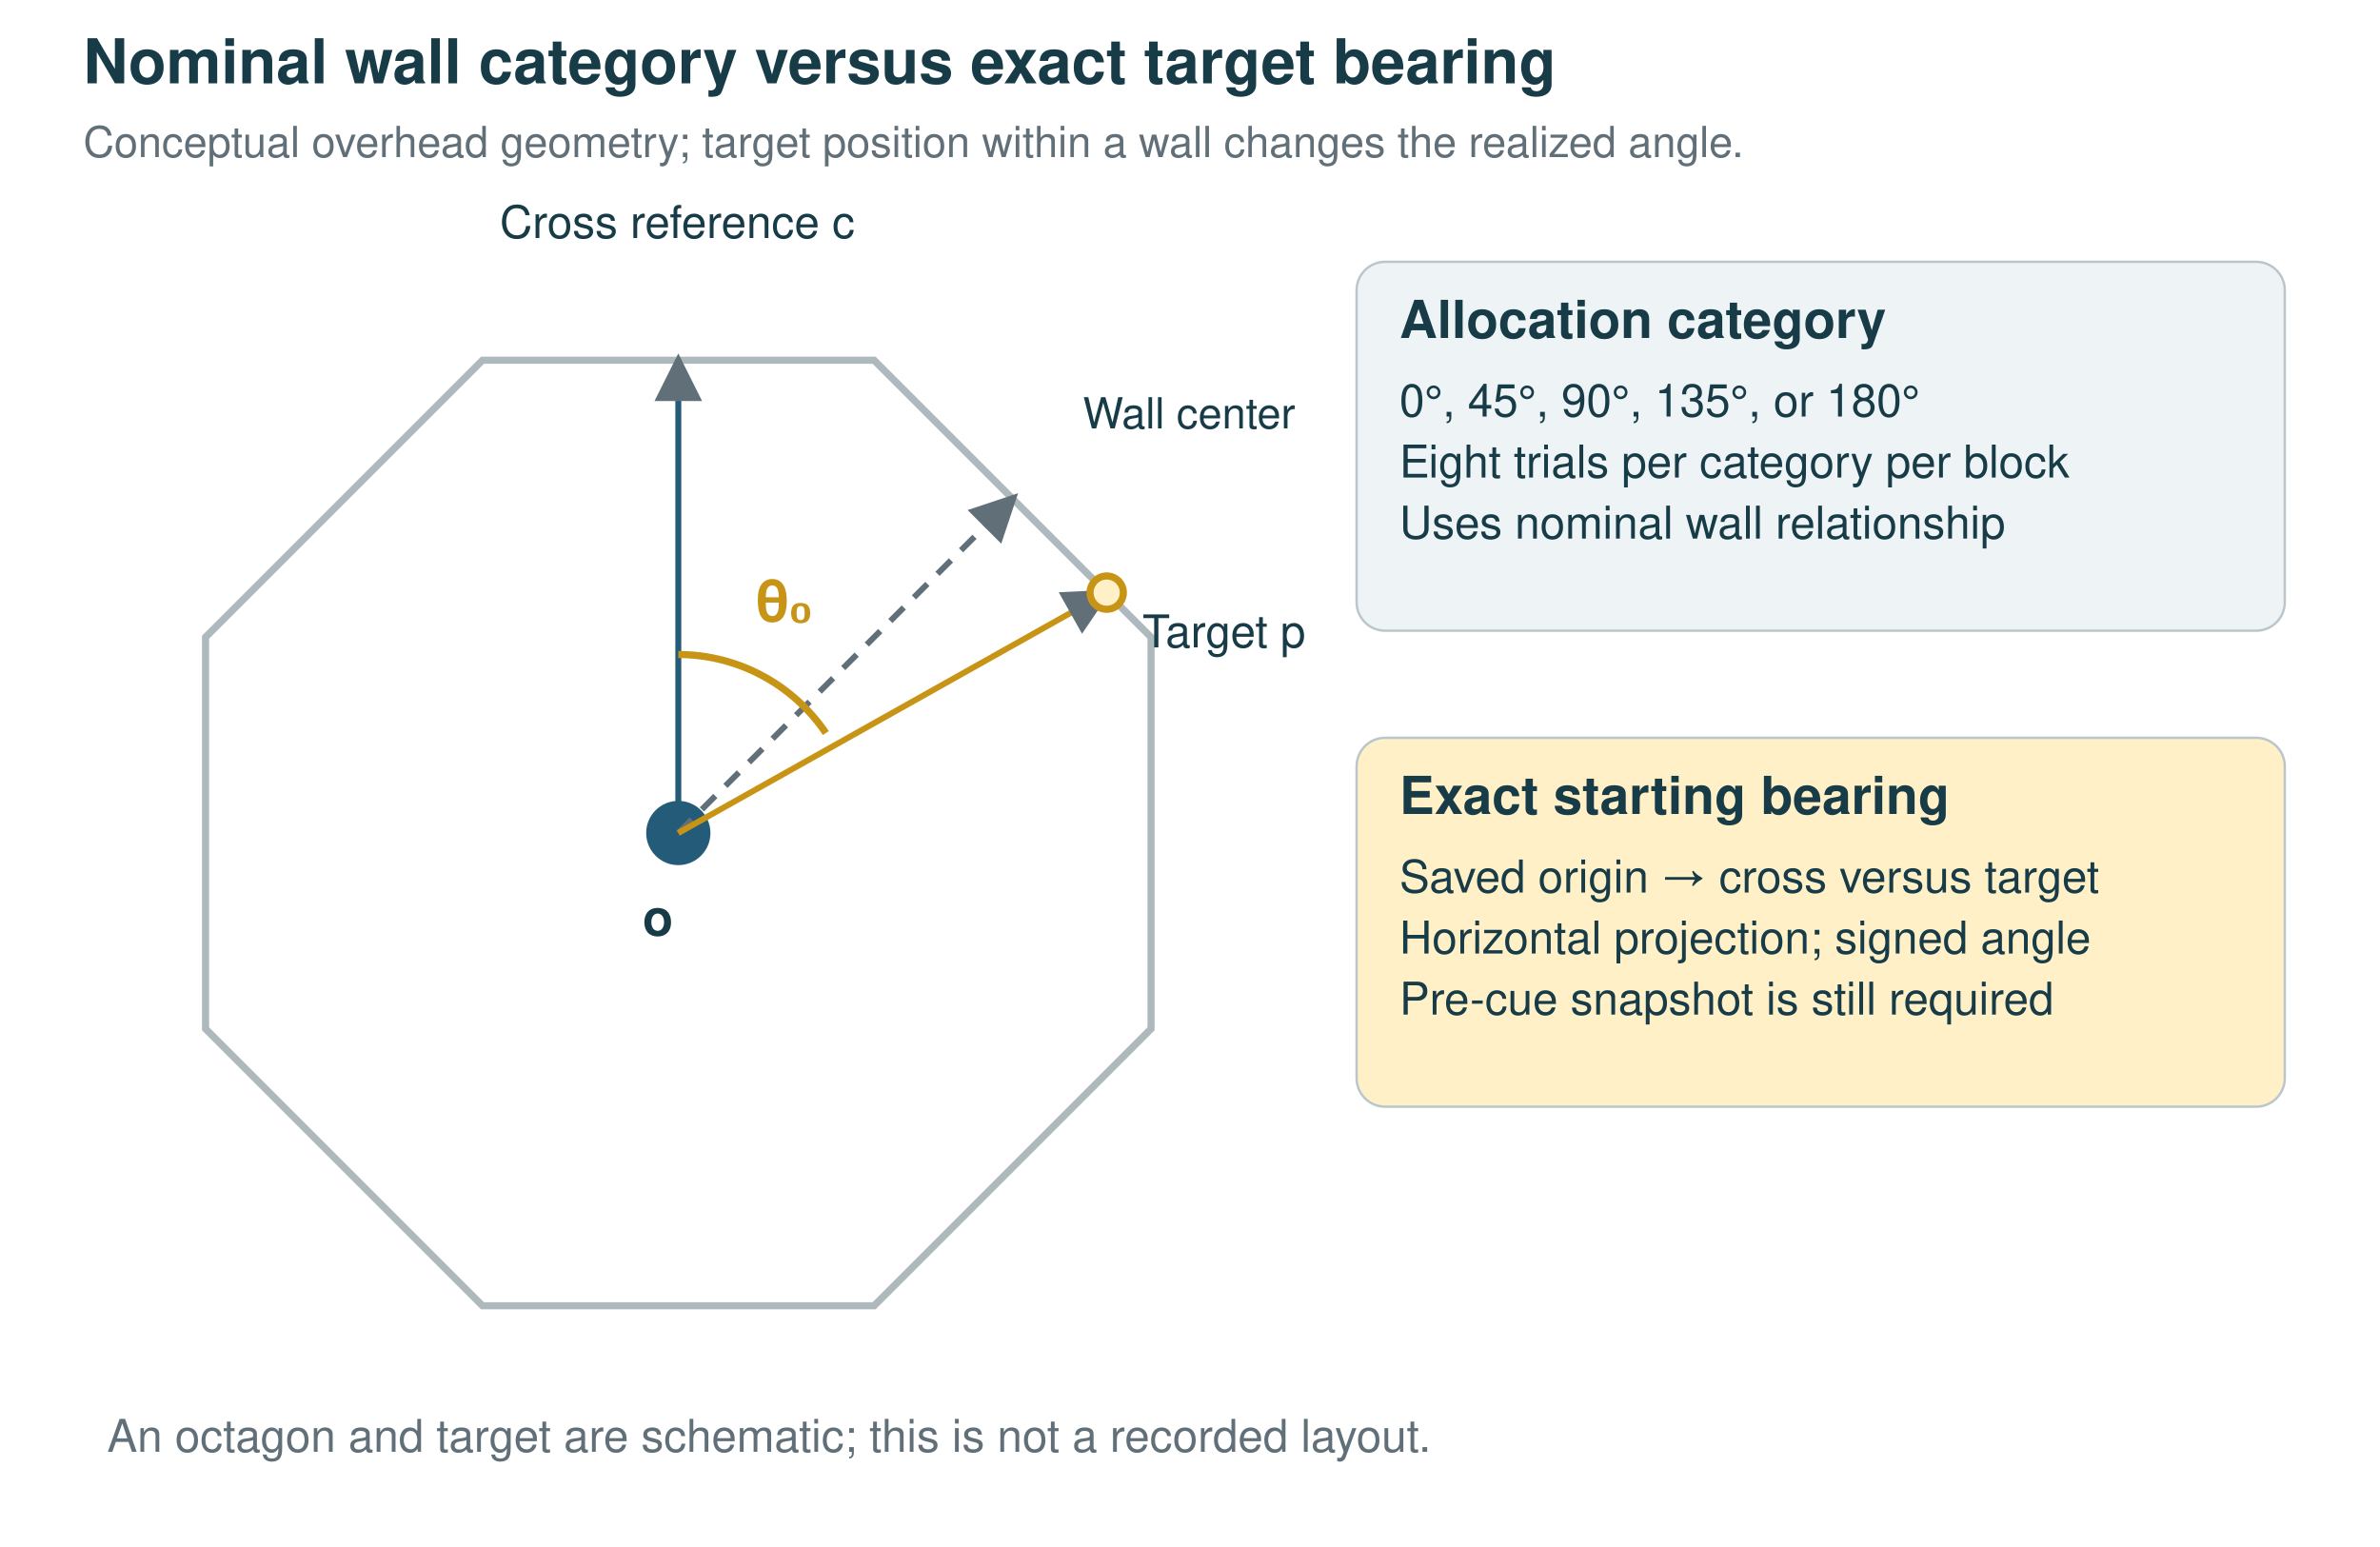
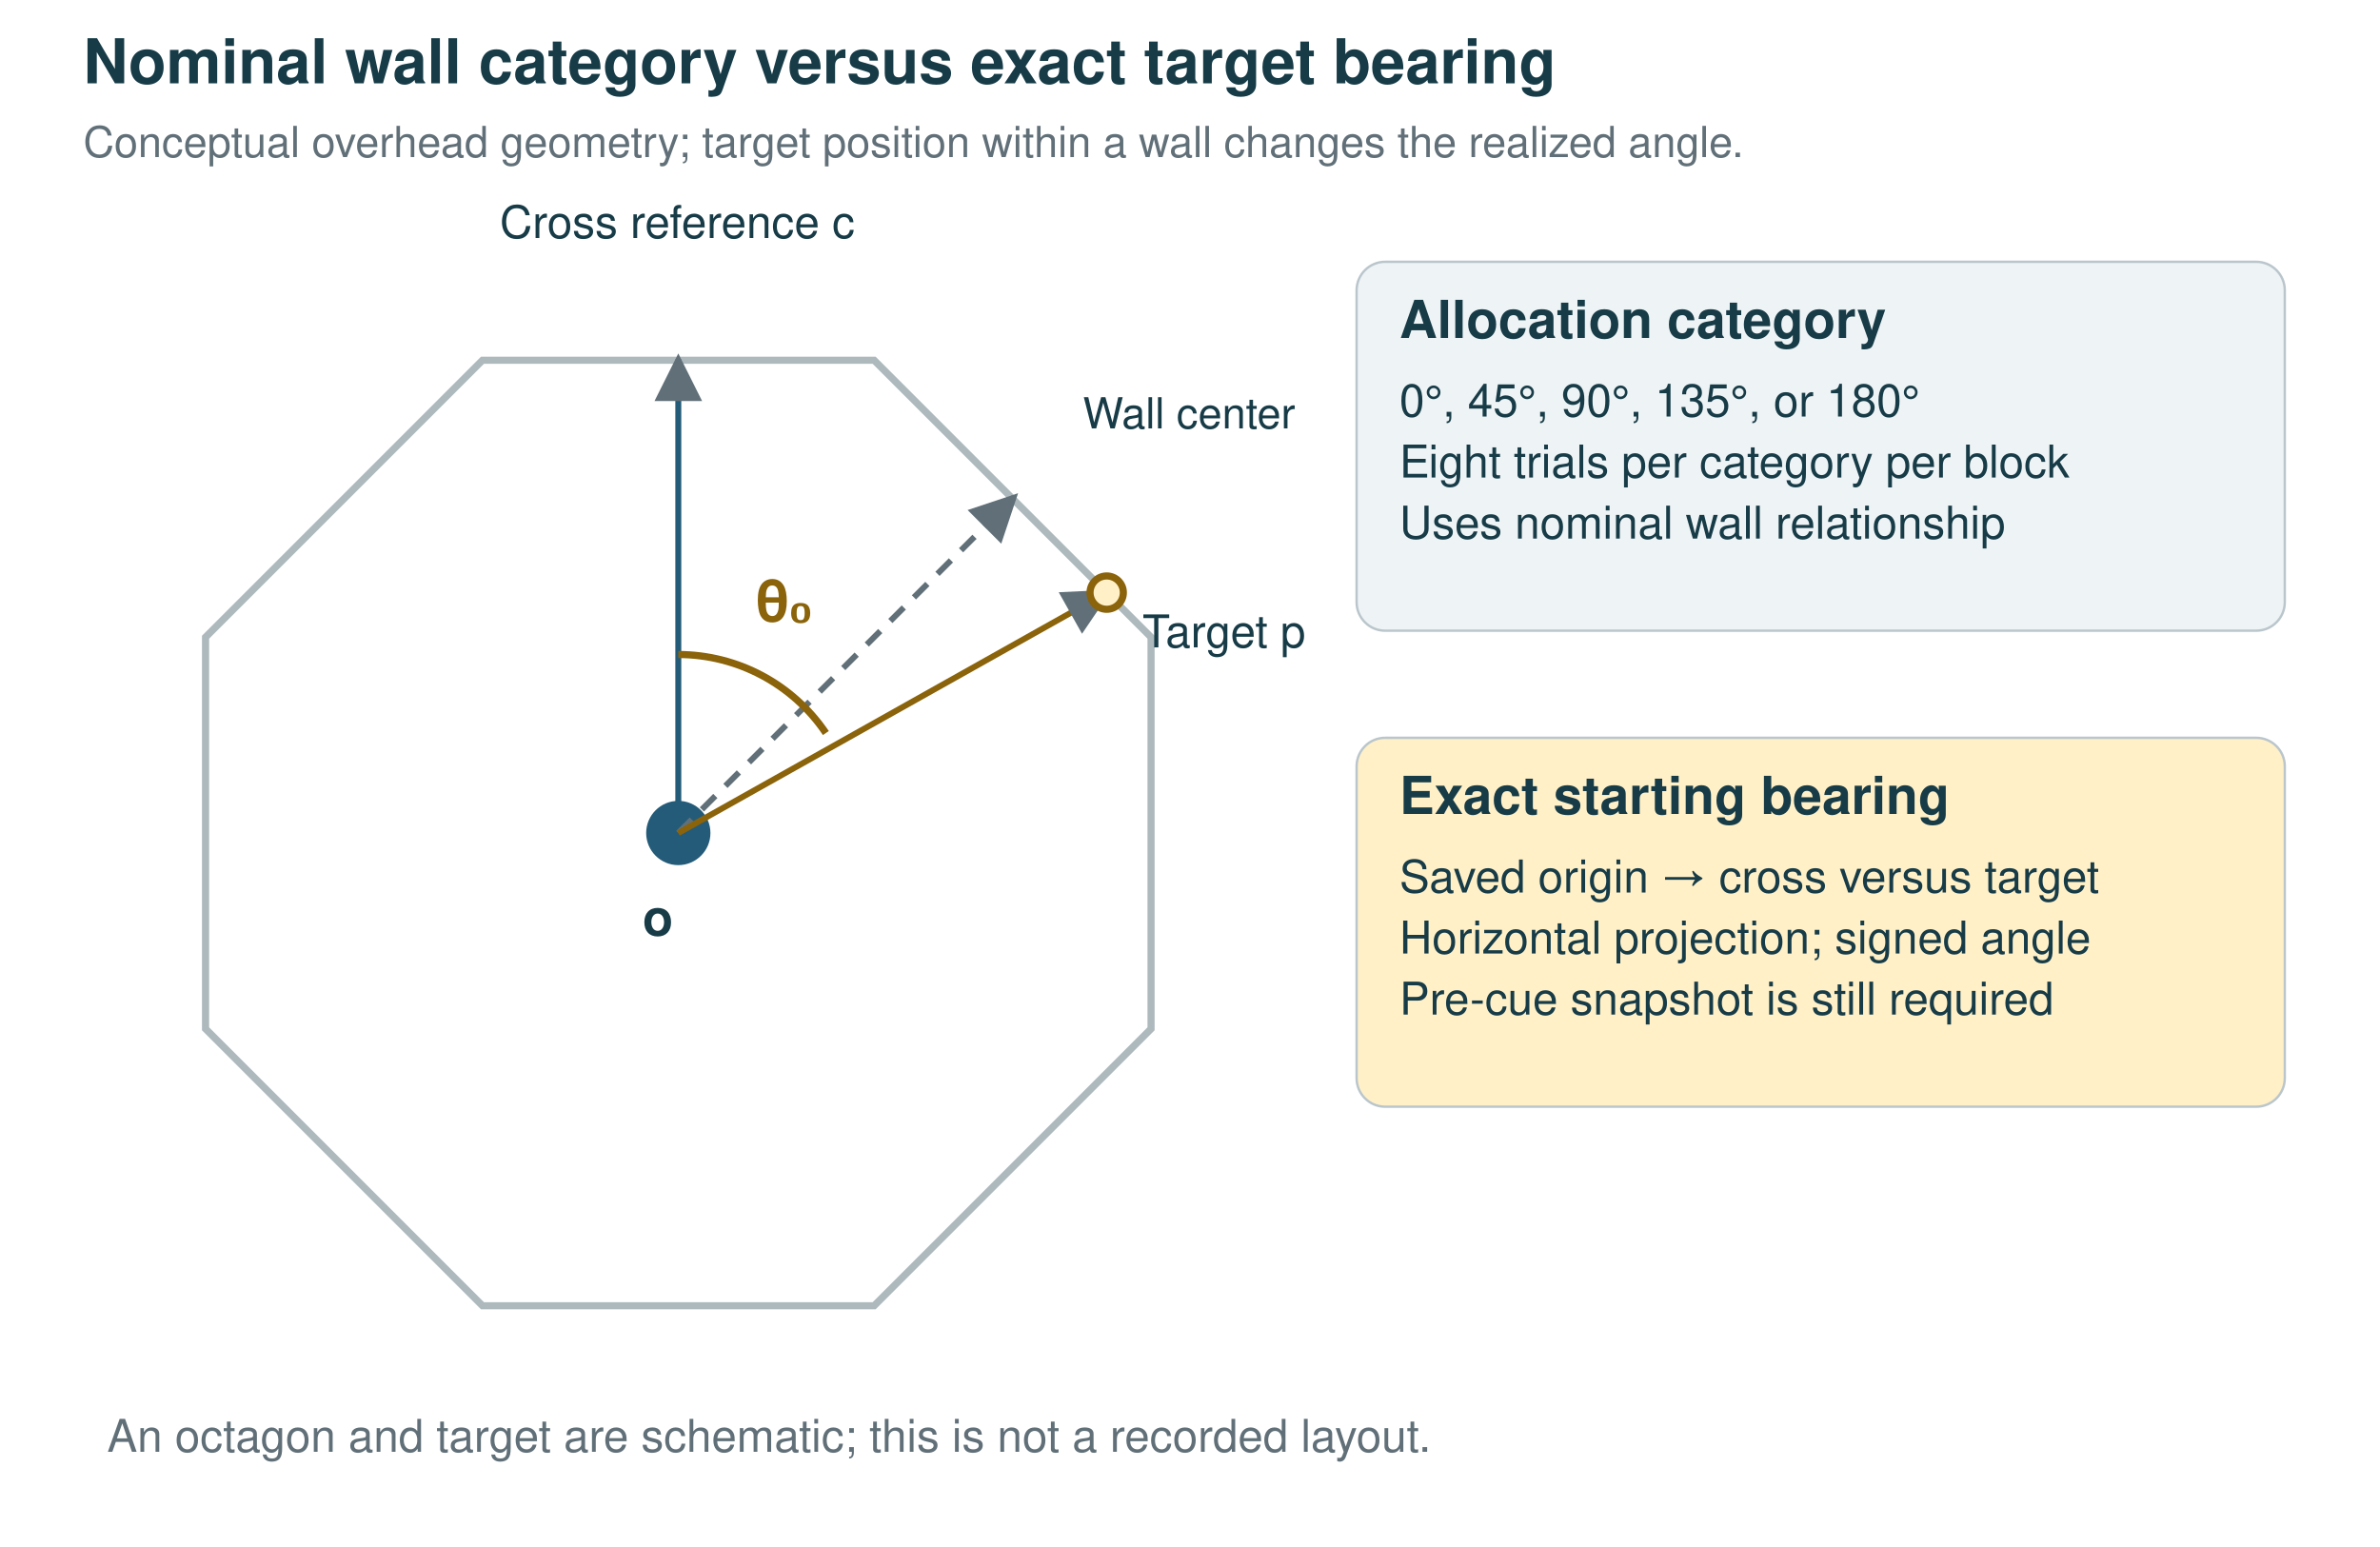
<svg xmlns="http://www.w3.org/2000/svg" width="1000" height="650" viewBox="0 0 1000 650">
  <defs>
    <marker id="a" markerWidth="8" markerHeight="8" refX="7" refY="4" orient="auto">
      <path d="M0 0L8 4L0 8Z" fill="#617078" />
    </marker>
  </defs>
  <rect width="1000" height="100%" fill="white" />
  <text x="35" y="35.0" text-anchor="start" font-family="Helvetica,Arial,sans-serif" font-size="26" font-weight="bold" fill="#173c48">Nominal wall category versus exact target bearing</text>
  <text x="35" y="66.0" text-anchor="start" font-family="Helvetica,Arial,sans-serif" font-size="18" font-weight="normal" fill="#617078">Conceptual overhead geometry; target position within a wall changes the realized angle.</text>
  <path d="M367.277,151.366L483.634,267.723L483.634,432.277L367.277,548.634L202.723,548.634L86.366,432.277L86.366,267.723L202.723,151.366Z" fill="none" stroke="#adb9bd" stroke-width="3" />
  <circle cx="285" cy="350" r="12" fill="#245b78" stroke="#245b78" stroke-width="3" />
  <text x="270" y="393.0" text-anchor="start" font-family="Helvetica,Arial,sans-serif" font-size="21" font-weight="bold" fill="#173c48">o</text>
  <line x1="285" y1="350" x2="285" y2="151" stroke="#245b78" stroke-width="2.5" marker-end="url(#a)" />
  <text x="210" y="100.0" text-anchor="start" font-family="Helvetica,Arial,sans-serif" font-size="19" font-weight="normal" fill="#173c48">Cross reference c</text>
  <line x1="285" y1="350" x2="426" y2="209" stroke="#617078" stroke-width="2.5" marker-end="url(#a)" stroke-dasharray="8 6" />
  <text x="455" y="180.0" text-anchor="start" font-family="Helvetica,Arial,sans-serif" font-size="18" font-weight="normal" fill="#173c48">Wall center</text>
-   <line x1="285" y1="350" x2="465" y2="249" stroke="#c89416" stroke-width="2.5" marker-end="url(#a)" />
-   <circle cx="465" cy="249" r="7" fill="#fff0c7" stroke="#c89416" stroke-width="3" />
+   <line x1="285" y1="350" x2="465" y2="249" stroke="#8a630a" stroke-width="2.5" marker-end="url(#a)" />
+   <circle cx="465" cy="249" r="7" fill="#fff0c7" stroke="#8a630a" stroke-width="3" />
  <text x="480" y="272.0" text-anchor="start" font-family="Helvetica,Arial,sans-serif" font-size="19" font-weight="normal" fill="#173c48">Target p</text>
-   <path d="M285 275 A75 75 0 0 1 347 308" fill="none" stroke="#c89416" stroke-width="3" />
-   <text x="318" y="261.0" text-anchor="start" font-family="Helvetica,Arial,sans-serif" font-size="24" font-weight="bold" fill="#c89416">θ₀</text>
+   <path d="M285 275 A75 75 0 0 1 347 308" fill="none" stroke="#8a630a" stroke-width="3" />
+   <text x="318" y="261.0" text-anchor="start" font-family="Helvetica,Arial,sans-serif" font-size="24" font-weight="bold" fill="#8a630a">θ₀</text>
  <rect x="570" y="110" width="390" height="155" rx="12" fill="#eef3f5" stroke="#bac6cc" />
  <text x="588" y="142.0" text-anchor="start" font-family="Helvetica,Arial,sans-serif" font-size="22" font-weight="bold" fill="#173c48">Allocation category</text>
  <text x="588" y="175.0" text-anchor="start" font-family="Helvetica,Arial,sans-serif" font-size="19" font-weight="normal" fill="#173c48">0°, 45°, 90°, 135°, or 180°</text>
  <text x="588" y="200.65" text-anchor="start" font-family="Helvetica,Arial,sans-serif" font-size="19" font-weight="normal" fill="#173c48">Eight trials per category per block</text>
  <text x="588" y="226.3" text-anchor="start" font-family="Helvetica,Arial,sans-serif" font-size="19" font-weight="normal" fill="#173c48">Uses nominal wall relationship</text>
  <rect x="570" y="310" width="390" height="155" rx="12" fill="#fff0c7" stroke="#bac6cc" />
  <text x="588" y="342.0" text-anchor="start" font-family="Helvetica,Arial,sans-serif" font-size="22" font-weight="bold" fill="#173c48">Exact starting bearing</text>
  <text x="588" y="375.0" text-anchor="start" font-family="Helvetica,Arial,sans-serif" font-size="19" font-weight="normal" fill="#173c48">Saved origin → cross versus target</text>
  <text x="588" y="400.65" text-anchor="start" font-family="Helvetica,Arial,sans-serif" font-size="19" font-weight="normal" fill="#173c48">Horizontal projection; signed angle</text>
  <text x="588" y="426.3" text-anchor="start" font-family="Helvetica,Arial,sans-serif" font-size="19" font-weight="normal" fill="#173c48">Pre-cue snapshot is still required</text>
  <text x="45" y="610.0" text-anchor="start" font-family="Helvetica,Arial,sans-serif" font-size="19" font-weight="normal" fill="#617078">An octagon and target are schematic; this is not a recorded layout.</text>
</svg>
